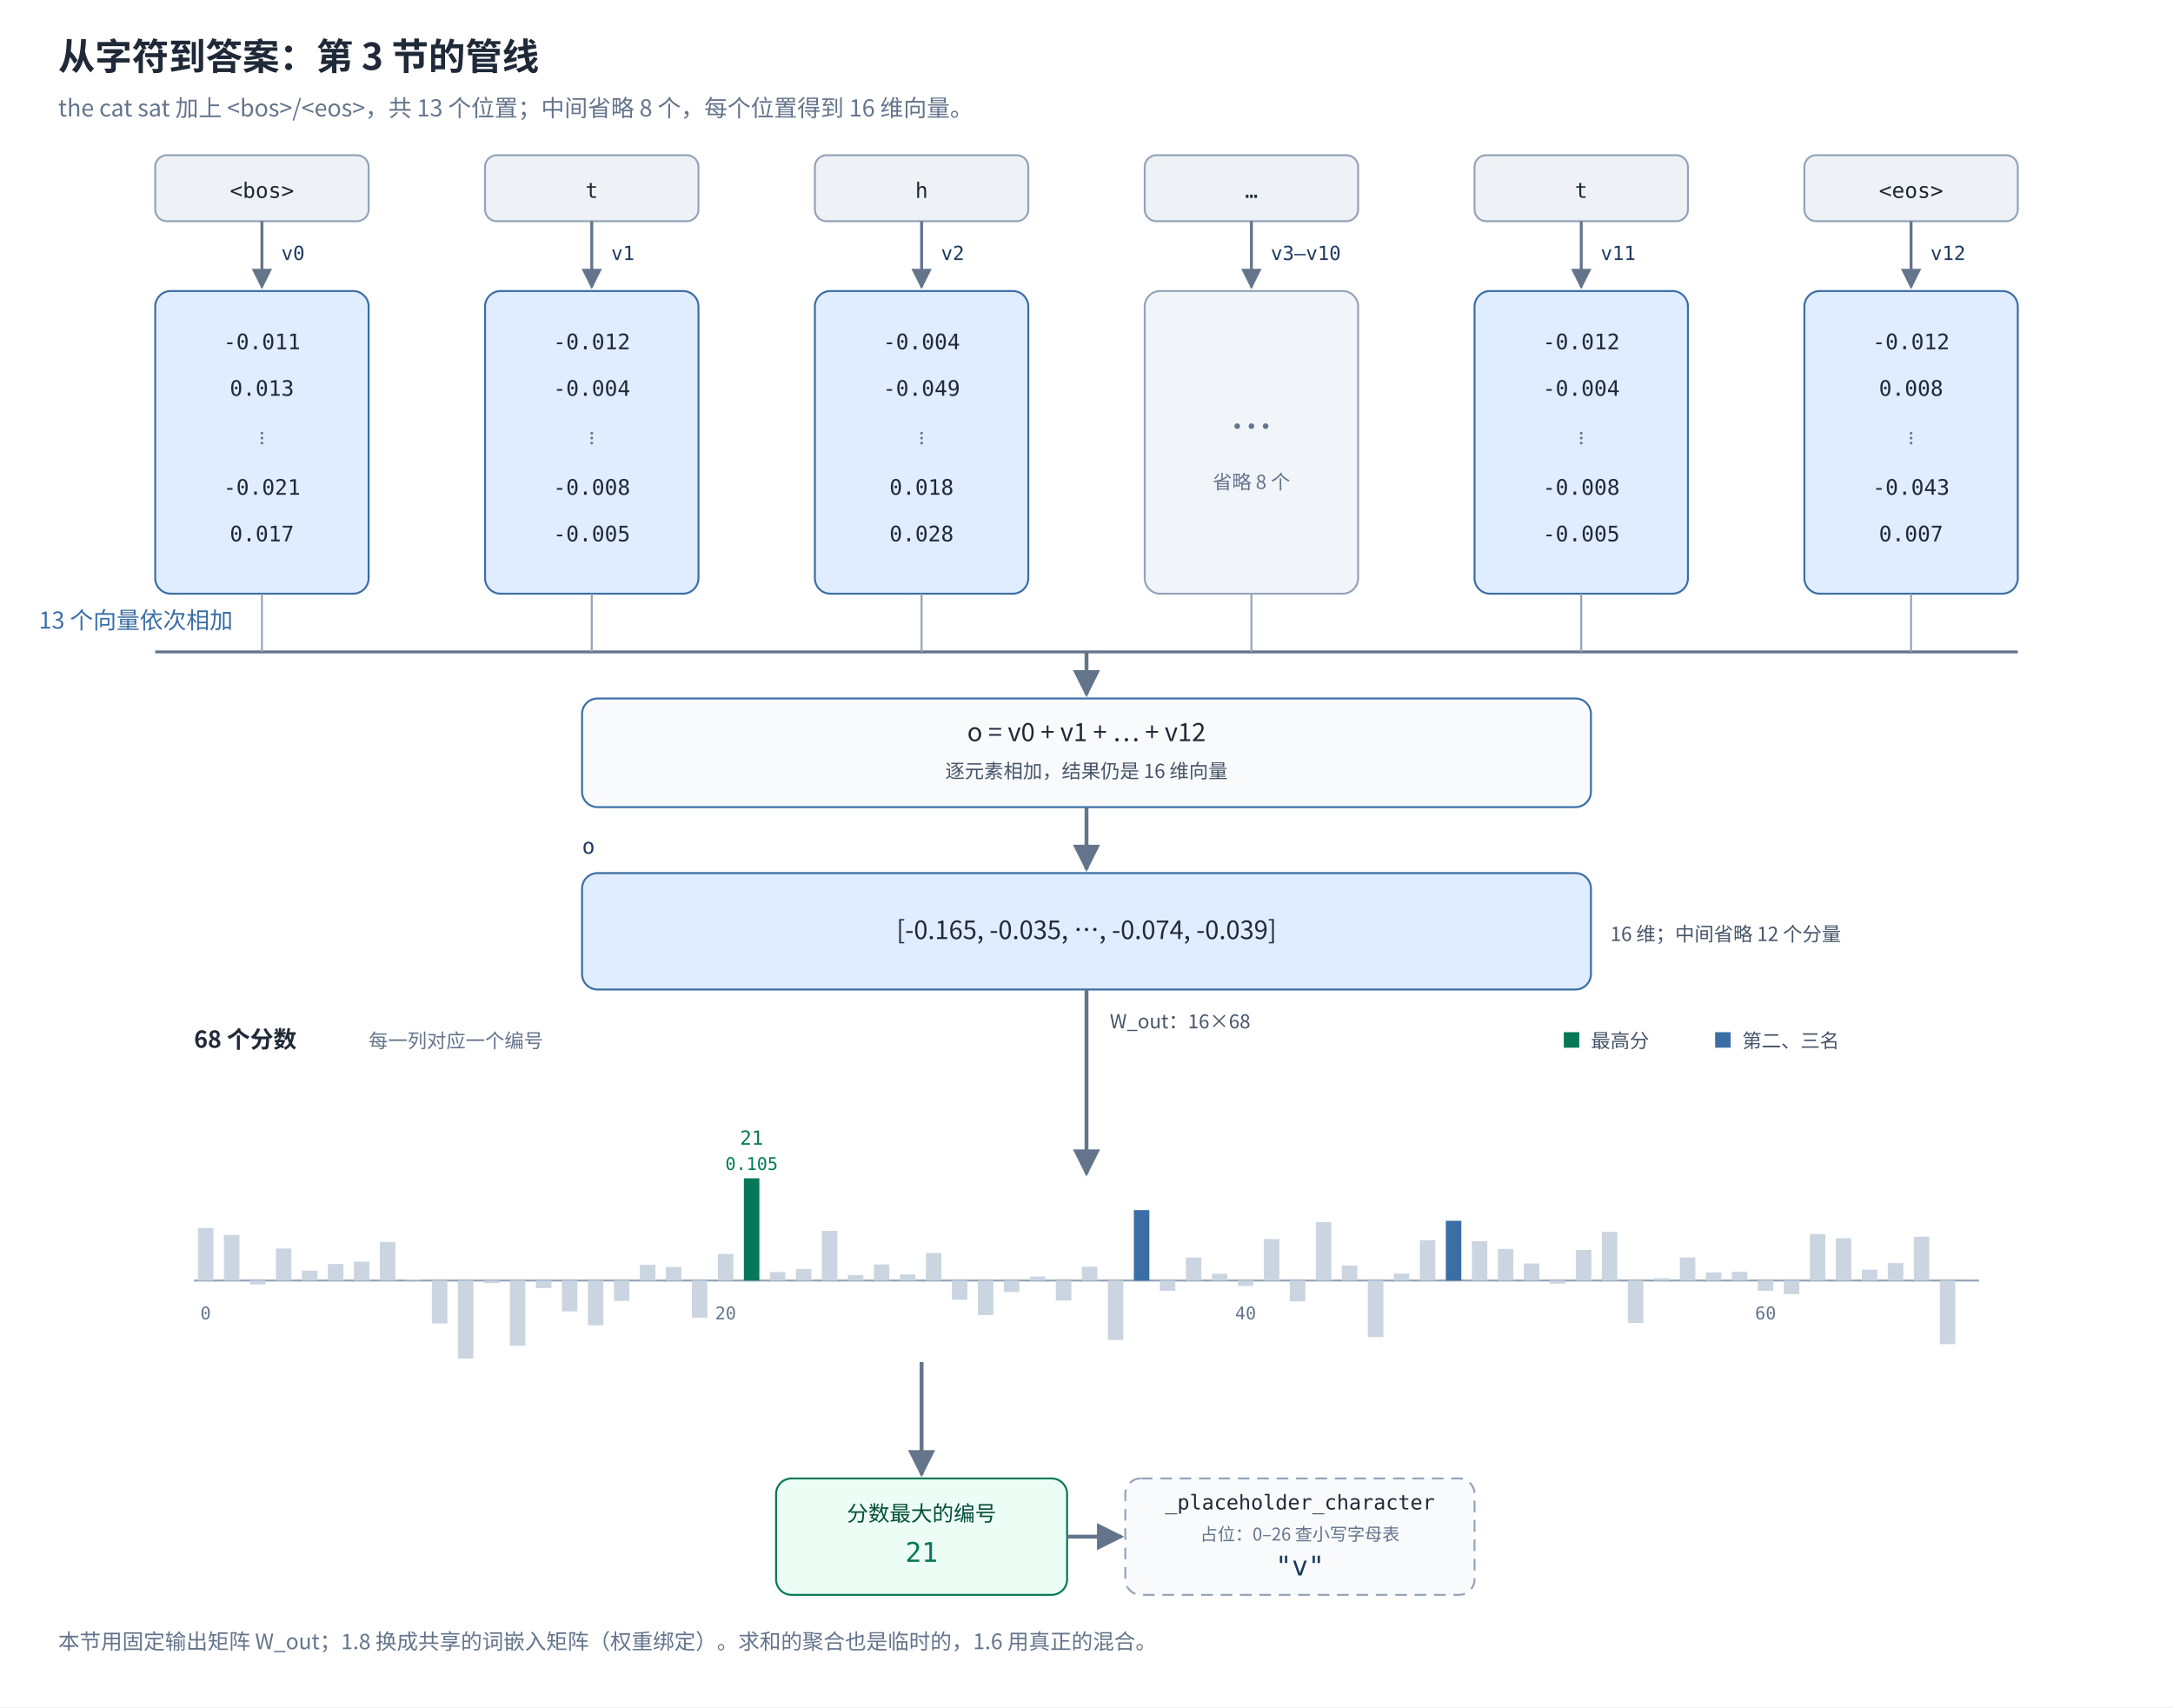
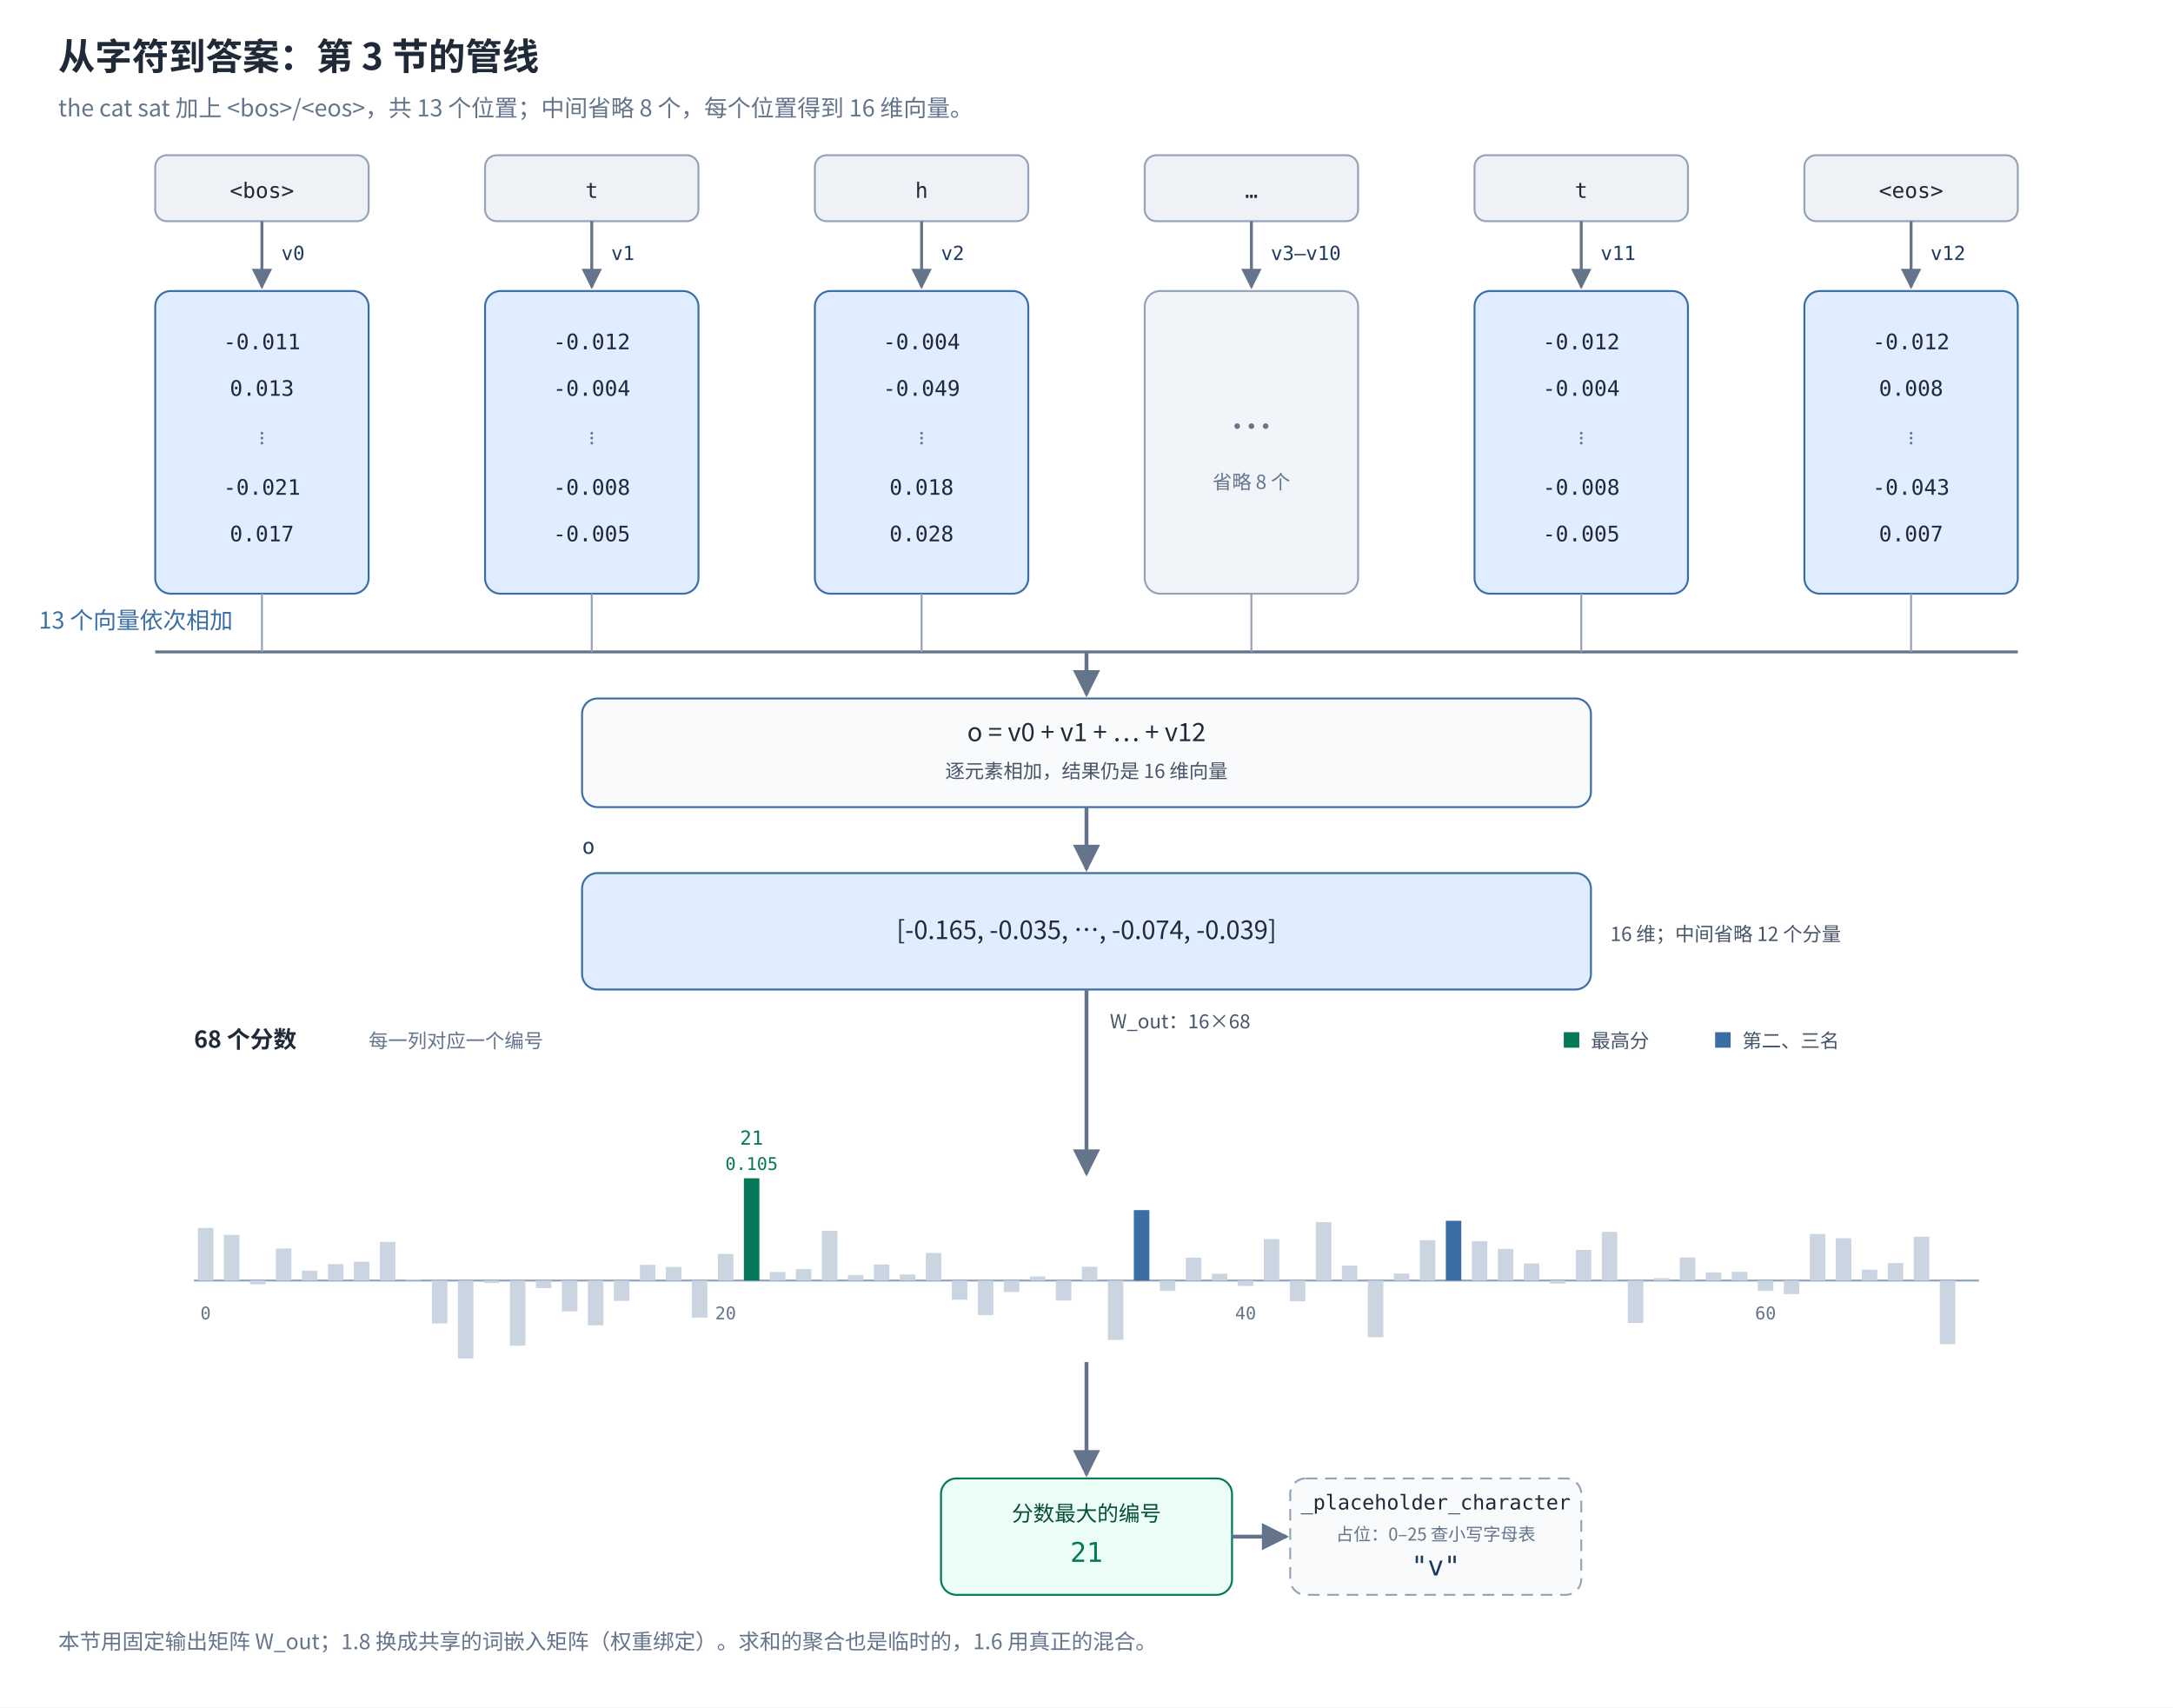
<svg xmlns="http://www.w3.org/2000/svg" viewBox="0 0 1120 880" role="img" aria-labelledby="title desc">
  <rect width="1120" height="880" fill="#ffffff" />
  <text x="30" y="36" font-family="system-ui, 'Noto Sans CJK SC', sans-serif" font-size="19" font-weight="600" fill="#1f2937">从字符到答案：第 3 节的管线</text>
  <text x="30" y="60" font-family="system-ui, 'Noto Sans CJK SC', sans-serif" font-size="12" fill="#64748b">the cat sat 加上 &lt;bos&gt;/&lt;eos&gt;，共 13 个位置；中间省略 8 个，每个位置得到 16 维向量。</text>
  <rect x="80" y="80" width="110" height="34" rx="6" fill="#eef2f7" stroke="#94a3b8" />
  <text x="135" y="102" text-anchor="middle" font-family="ui-monospace, monospace" font-size="11" fill="#1f2937">&lt;bos&gt;</text>
  <line x1="135" y1="114" x2="135" y2="148" stroke="#64748b" stroke-width="1.5" marker-end="url(#arrow)" />
  <text x="145" y="134" text-anchor="start" font-family="ui-monospace, monospace" font-size="10" fill="#1e3a5f">v0</text>
  <rect x="80" y="150" width="110" height="156" rx="8" fill="#e0ecff" stroke="#3b6ea5" />
  <text x="135" y="180" text-anchor="middle" font-family="ui-monospace, monospace" font-size="11" fill="#1f2937">-0.011</text>
  <text x="135" y="204" text-anchor="middle" font-family="ui-monospace, monospace" font-size="11" fill="#1f2937">0.013</text>
  <text x="135" y="229" text-anchor="middle" font-family="ui-monospace, monospace" font-size="14" fill="#64748b">⋮</text>
  <text x="135" y="255" text-anchor="middle" font-family="ui-monospace, monospace" font-size="11" fill="#1f2937">-0.021</text>
  <text x="135" y="279" text-anchor="middle" font-family="ui-monospace, monospace" font-size="11" fill="#1f2937">0.017</text>
  <rect x="250" y="80" width="110" height="34" rx="6" fill="#eef2f7" stroke="#94a3b8" />
  <text x="305" y="102" text-anchor="middle" font-family="ui-monospace, monospace" font-size="11" fill="#1f2937">t</text>
  <line x1="305" y1="114" x2="305" y2="148" stroke="#64748b" stroke-width="1.5" marker-end="url(#arrow)" />
  <text x="315" y="134" text-anchor="start" font-family="ui-monospace, monospace" font-size="10" fill="#1e3a5f">v1</text>
  <rect x="250" y="150" width="110" height="156" rx="8" fill="#e0ecff" stroke="#3b6ea5" />
  <text x="305" y="180" text-anchor="middle" font-family="ui-monospace, monospace" font-size="11" fill="#1f2937">-0.012</text>
  <text x="305" y="204" text-anchor="middle" font-family="ui-monospace, monospace" font-size="11" fill="#1f2937">-0.004</text>
  <text x="305" y="229" text-anchor="middle" font-family="ui-monospace, monospace" font-size="14" fill="#64748b">⋮</text>
  <text x="305" y="255" text-anchor="middle" font-family="ui-monospace, monospace" font-size="11" fill="#1f2937">-0.008</text>
  <text x="305" y="279" text-anchor="middle" font-family="ui-monospace, monospace" font-size="11" fill="#1f2937">-0.005</text>
  <rect x="420" y="80" width="110" height="34" rx="6" fill="#eef2f7" stroke="#94a3b8" />
  <text x="475" y="102" text-anchor="middle" font-family="ui-monospace, monospace" font-size="11" fill="#1f2937">h</text>
  <line x1="475" y1="114" x2="475" y2="148" stroke="#64748b" stroke-width="1.5" marker-end="url(#arrow)" />
  <text x="485" y="134" text-anchor="start" font-family="ui-monospace, monospace" font-size="10" fill="#1e3a5f">v2</text>
  <rect x="420" y="150" width="110" height="156" rx="8" fill="#e0ecff" stroke="#3b6ea5" />
  <text x="475" y="180" text-anchor="middle" font-family="ui-monospace, monospace" font-size="11" fill="#1f2937">-0.004</text>
  <text x="475" y="204" text-anchor="middle" font-family="ui-monospace, monospace" font-size="11" fill="#1f2937">-0.049</text>
  <text x="475" y="229" text-anchor="middle" font-family="ui-monospace, monospace" font-size="14" fill="#64748b">⋮</text>
  <text x="475" y="255" text-anchor="middle" font-family="ui-monospace, monospace" font-size="11" fill="#1f2937">0.018</text>
  <text x="475" y="279" text-anchor="middle" font-family="ui-monospace, monospace" font-size="11" fill="#1f2937">0.028</text>
  <rect x="590" y="80" width="110" height="34" rx="6" fill="#eef2f7" stroke="#94a3b8" />
  <text x="645" y="102" text-anchor="middle" font-family="ui-monospace, monospace" font-size="11" fill="#1f2937">…</text>
  <line x1="645" y1="114" x2="645" y2="148" stroke="#64748b" stroke-width="1.5" marker-end="url(#arrow)" />
  <text x="655" y="134" text-anchor="start" font-family="ui-monospace, monospace" font-size="10" fill="#1e3a5f">v3–v10</text>
  <rect x="590" y="150" width="110" height="156" rx="8" fill="#f1f5f9" stroke="#94a3b8" />
  <text x="645" y="228" text-anchor="middle" font-family="system-ui, 'Noto Sans CJK SC', sans-serif" font-size="22" fill="#64748b">…</text>
  <text x="645" y="252" text-anchor="middle" font-family="system-ui, 'Noto Sans CJK SC', sans-serif" font-size="10" fill="#64748b">省略 8 个</text>
  <rect x="760" y="80" width="110" height="34" rx="6" fill="#eef2f7" stroke="#94a3b8" />
  <text x="815" y="102" text-anchor="middle" font-family="ui-monospace, monospace" font-size="11" fill="#1f2937">t</text>
  <line x1="815" y1="114" x2="815" y2="148" stroke="#64748b" stroke-width="1.5" marker-end="url(#arrow)" />
  <text x="825" y="134" text-anchor="start" font-family="ui-monospace, monospace" font-size="10" fill="#1e3a5f">v11</text>
  <rect x="760" y="150" width="110" height="156" rx="8" fill="#e0ecff" stroke="#3b6ea5" />
  <text x="815" y="180" text-anchor="middle" font-family="ui-monospace, monospace" font-size="11" fill="#1f2937">-0.012</text>
  <text x="815" y="204" text-anchor="middle" font-family="ui-monospace, monospace" font-size="11" fill="#1f2937">-0.004</text>
  <text x="815" y="229" text-anchor="middle" font-family="ui-monospace, monospace" font-size="14" fill="#64748b">⋮</text>
  <text x="815" y="255" text-anchor="middle" font-family="ui-monospace, monospace" font-size="11" fill="#1f2937">-0.008</text>
  <text x="815" y="279" text-anchor="middle" font-family="ui-monospace, monospace" font-size="11" fill="#1f2937">-0.005</text>
  <rect x="930" y="80" width="110" height="34" rx="6" fill="#eef2f7" stroke="#94a3b8" />
  <text x="985" y="102" text-anchor="middle" font-family="ui-monospace, monospace" font-size="11" fill="#1f2937">&lt;eos&gt;</text>
  <line x1="985" y1="114" x2="985" y2="148" stroke="#64748b" stroke-width="1.5" marker-end="url(#arrow)" />
  <text x="995" y="134" text-anchor="start" font-family="ui-monospace, monospace" font-size="10" fill="#1e3a5f">v12</text>
  <rect x="930" y="150" width="110" height="156" rx="8" fill="#e0ecff" stroke="#3b6ea5" />
  <text x="985" y="180" text-anchor="middle" font-family="ui-monospace, monospace" font-size="11" fill="#1f2937">-0.012</text>
  <text x="985" y="204" text-anchor="middle" font-family="ui-monospace, monospace" font-size="11" fill="#1f2937">0.008</text>
  <text x="985" y="229" text-anchor="middle" font-family="ui-monospace, monospace" font-size="14" fill="#64748b">⋮</text>
  <text x="985" y="255" text-anchor="middle" font-family="ui-monospace, monospace" font-size="11" fill="#1f2937">-0.043</text>
  <text x="985" y="279" text-anchor="middle" font-family="ui-monospace, monospace" font-size="11" fill="#1f2937">0.007</text>
  <text x="20" y="324" font-family="system-ui, 'Noto Sans CJK SC', sans-serif" font-size="12" fill="#3b6ea5">13 个向量依次相加</text>
  <line x1="80" y1="336" x2="1040" y2="336" stroke="#64748b" stroke-width="1.5" />
  <line x1="135" y1="306" x2="135" y2="336" stroke="#94a3b8" stroke-width="1" />
  <line x1="305" y1="306" x2="305" y2="336" stroke="#94a3b8" stroke-width="1" />
  <line x1="475" y1="306" x2="475" y2="336" stroke="#94a3b8" stroke-width="1" />
  <line x1="645" y1="306" x2="645" y2="336" stroke="#94a3b8" stroke-width="1" />
  <line x1="815" y1="306" x2="815" y2="336" stroke="#94a3b8" stroke-width="1" />
  <line x1="985" y1="306" x2="985" y2="336" stroke="#94a3b8" stroke-width="1" />
  <line x1="560" y1="336" x2="560" y2="358" stroke="#64748b" stroke-width="2" marker-end="url(#arrow)" />
  <rect x="300" y="360" width="520" height="56" rx="8" fill="#f8fafc" stroke="#3b6ea5" />
  <text x="560" y="382" text-anchor="middle" font-family="system-ui, 'Noto Sans CJK SC', sans-serif" font-size="13" fill="#1f2937">o = v0 + v1 + ⋯ + v12</text>
  <text x="560" y="401" text-anchor="middle" font-family="system-ui, 'Noto Sans CJK SC', sans-serif" font-size="10" fill="#475569">逐元素相加，结果仍是 16 维向量</text>
  <line x1="560" y1="416" x2="560" y2="448" stroke="#64748b" stroke-width="2" marker-end="url(#arrow)" />
  <text x="300" y="440" font-family="ui-monospace, monospace" font-size="11" fill="#1e3a5f">o</text>
  <rect x="300" y="450" width="520" height="60" rx="8" fill="#e0ecff" stroke="#3b6ea5" />
  <text x="560" y="484" text-anchor="middle" font-family="system-ui, 'Noto Sans CJK SC', sans-serif" font-size="13" fill="#1f2937">[-0.165, -0.035, …, -0.074, -0.039]</text>
  <text x="830" y="485" font-family="system-ui, 'Noto Sans CJK SC', sans-serif" font-size="10" fill="#475569">16 维；中间省略 12 个分量</text>
  <line x1="560" y1="510" x2="560" y2="605" stroke="#64748b" stroke-width="2" marker-end="url(#arrow)" />
  <text x="572" y="530" font-family="system-ui, 'Noto Sans CJK SC', sans-serif" font-size="10" fill="#475569">W_out：16×68</text>
  <text x="100" y="540" font-family="system-ui, 'Noto Sans CJK SC', sans-serif" font-size="12" font-weight="600" fill="#1f2937">68 个分数</text>
  <text x="190" y="540" font-family="system-ui, 'Noto Sans CJK SC', sans-serif" font-size="10" fill="#64748b">每一列对应一个编号</text>
  <rect x="806" y="532" width="8" height="8" fill="#047857" />
  <text x="820" y="540" font-family="system-ui, 'Noto Sans CJK SC', sans-serif" font-size="10" fill="#475569">最高分</text>
  <rect x="884" y="532" width="8" height="8" fill="#3b6ea5" />
  <text x="898" y="540" font-family="system-ui, 'Noto Sans CJK SC', sans-serif" font-size="10" fill="#475569">第二、三名</text>
  <line x1="100" y1="660" x2="1020" y2="660" stroke="#94a3b8" stroke-width="1" />
  <rect x="102.0" y="632.9" width="8" height="27.1" fill="#cbd5e1" />
  <rect x="115.4" y="636.5" width="8" height="23.5" fill="#cbd5e1" />
  <rect x="128.8" y="660.0" width="8" height="2.0" fill="#cbd5e1" />
  <rect x="142.2" y="643.5" width="8" height="16.5" fill="#cbd5e1" />
  <rect x="155.6" y="654.9" width="8" height="5.1" fill="#cbd5e1" />
  <rect x="169.0" y="651.5" width="8" height="8.5" fill="#cbd5e1" />
  <rect x="182.4" y="650.3" width="8" height="9.7" fill="#cbd5e1" />
  <rect x="195.8" y="640.1" width="8" height="19.9" fill="#cbd5e1" />
  <rect x="209.2" y="659.6" width="8" height="0.4" fill="#cbd5e1" />
  <rect x="222.6" y="660.0" width="8" height="22.1" fill="#cbd5e1" />
  <rect x="236.0" y="660.0" width="8" height="40.2" fill="#cbd5e1" />
  <rect x="249.4" y="660.0" width="8" height="1.3" fill="#cbd5e1" />
  <rect x="262.8" y="660.0" width="8" height="33.6" fill="#cbd5e1" />
  <rect x="276.2" y="660.0" width="8" height="3.9" fill="#cbd5e1" />
  <rect x="289.6" y="660.0" width="8" height="15.9" fill="#cbd5e1" />
  <rect x="303.0" y="660.0" width="8" height="23.1" fill="#cbd5e1" />
  <rect x="316.4" y="660.0" width="8" height="10.5" fill="#cbd5e1" />
  <rect x="329.8" y="651.9" width="8" height="8.1" fill="#cbd5e1" />
  <rect x="343.2" y="653.0" width="8" height="7.0" fill="#cbd5e1" />
  <rect x="356.6" y="660.0" width="8" height="19.1" fill="#cbd5e1" />
  <rect x="370.0" y="646.3" width="8" height="13.7" fill="#cbd5e1" />
  <rect x="383.4" y="607.3" width="8" height="52.7" fill="#047857" />
  <rect x="396.8" y="655.6" width="8" height="4.4" fill="#cbd5e1" />
  <rect x="410.2" y="654.1" width="8" height="5.9" fill="#cbd5e1" />
  <rect x="423.6" y="634.4" width="8" height="25.6" fill="#cbd5e1" />
  <rect x="437.0" y="657.2" width="8" height="2.8" fill="#cbd5e1" />
  <rect x="450.4" y="651.7" width="8" height="8.3" fill="#cbd5e1" />
  <rect x="463.8" y="656.9" width="8" height="3.1" fill="#cbd5e1" />
  <rect x="477.2" y="645.8" width="8" height="14.2" fill="#cbd5e1" />
  <rect x="490.6" y="660.0" width="8" height="9.9" fill="#cbd5e1" />
  <rect x="504.0" y="660.0" width="8" height="17.8" fill="#cbd5e1" />
  <rect x="517.4" y="660.0" width="8" height="5.9" fill="#cbd5e1" />
  <rect x="530.8" y="657.9" width="8" height="2.1" fill="#cbd5e1" />
  <rect x="544.2" y="660.0" width="8" height="10.3" fill="#cbd5e1" />
  <rect x="557.6" y="652.9" width="8" height="7.1" fill="#cbd5e1" />
  <rect x="571.0" y="660.0" width="8" height="30.6" fill="#cbd5e1" />
  <rect x="584.4" y="623.7" width="8" height="36.3" fill="#3b6ea5" />
  <rect x="597.8" y="660.0" width="8" height="5.3" fill="#cbd5e1" />
  <rect x="611.2" y="648.2" width="8" height="11.8" fill="#cbd5e1" />
  <rect x="624.6" y="656.5" width="8" height="3.5" fill="#cbd5e1" />
  <rect x="638.0" y="660.0" width="8" height="2.8" fill="#cbd5e1" />
  <rect x="651.4" y="638.6" width="8" height="21.4" fill="#cbd5e1" />
  <rect x="664.8" y="660.0" width="8" height="10.7" fill="#cbd5e1" />
  <rect x="678.2" y="629.9" width="8" height="30.1" fill="#cbd5e1" />
  <rect x="691.6" y="652.3" width="8" height="7.7" fill="#cbd5e1" />
  <rect x="705.0" y="660.0" width="8" height="29.2" fill="#cbd5e1" />
  <rect x="718.4" y="656.4" width="8" height="3.6" fill="#cbd5e1" />
  <rect x="731.8" y="639.2" width="8" height="20.8" fill="#cbd5e1" />
  <rect x="745.2" y="629.2" width="8" height="30.8" fill="#3b6ea5" />
  <rect x="758.6" y="639.7" width="8" height="20.3" fill="#cbd5e1" />
  <rect x="772.0" y="643.7" width="8" height="16.3" fill="#cbd5e1" />
  <rect x="785.4" y="651.2" width="8" height="8.8" fill="#cbd5e1" />
  <rect x="798.8" y="660.0" width="8" height="1.6" fill="#cbd5e1" />
  <rect x="812.2" y="644.2" width="8" height="15.8" fill="#cbd5e1" />
  <rect x="825.6" y="634.9" width="8" height="25.1" fill="#cbd5e1" />
  <rect x="839.0" y="660.0" width="8" height="21.9" fill="#cbd5e1" />
  <rect x="852.4" y="658.8" width="8" height="1.2" fill="#cbd5e1" />
  <rect x="865.8" y="648.1" width="8" height="11.9" fill="#cbd5e1" />
  <rect x="879.2" y="655.8" width="8" height="4.2" fill="#cbd5e1" />
  <rect x="892.6" y="655.5" width="8" height="4.5" fill="#cbd5e1" />
  <rect x="906.0" y="660.0" width="8" height="5.3" fill="#cbd5e1" />
  <rect x="919.4" y="660.0" width="8" height="7.0" fill="#cbd5e1" />
  <rect x="932.8" y="636.0" width="8" height="24.0" fill="#cbd5e1" />
  <rect x="946.2" y="638.2" width="8" height="21.8" fill="#cbd5e1" />
  <rect x="959.6" y="654.4" width="8" height="5.6" fill="#cbd5e1" />
  <rect x="973.0" y="651.0" width="8" height="9.0" fill="#cbd5e1" />
  <rect x="986.4" y="637.4" width="8" height="22.6" fill="#cbd5e1" />
  <rect x="999.8" y="660.0" width="8" height="32.8" fill="#cbd5e1" />
  <text x="387.4" y="590" text-anchor="middle" font-family="ui-monospace, monospace" font-size="10" fill="#047857">21</text>
  <text x="387.4" y="603" text-anchor="middle" font-family="ui-monospace, monospace" font-size="9" fill="#047857">0.105</text>
  <text x="106.0" y="680" text-anchor="middle" font-family="ui-monospace, monospace" font-size="9" fill="#64748b">0</text>
  <text x="374.0" y="680" text-anchor="middle" font-family="ui-monospace, monospace" font-size="9" fill="#64748b">20</text>
  <text x="642.0" y="680" text-anchor="middle" font-family="ui-monospace, monospace" font-size="9" fill="#64748b">40</text>
  <text x="910.0" y="680" text-anchor="middle" font-family="ui-monospace, monospace" font-size="9" fill="#64748b">60</text>
-   <line x1="475" y1="702" x2="475" y2="760" stroke="#64748b" stroke-width="2" marker-end="url(#arrow)" />
-   <rect x="400" y="762" width="150" height="60" rx="8" fill="#ecfdf5" stroke="#047857" />
-   <text x="475" y="784" text-anchor="middle" font-family="system-ui, 'Noto Sans CJK SC', sans-serif" font-size="11" fill="#064e3b">分数最大的编号</text>
-   <text x="475" y="805" text-anchor="middle" font-family="ui-monospace, monospace" font-size="14" fill="#047857">21</text>
-   <line x1="550" y1="792" x2="578" y2="792" stroke="#64748b" stroke-width="2" marker-end="url(#arrow)" />
-   <rect x="580" y="762" width="180" height="60" rx="8" fill="#f8fafc" stroke="#94a3b8" stroke-dasharray="6 4" />
-   <text x="670" y="778" text-anchor="middle" font-family="ui-monospace, monospace" font-size="10.5" fill="#1f2937">_placeholder_character</text>
-   <text x="670" y="794" text-anchor="middle" font-family="system-ui, 'Noto Sans CJK SC', sans-serif" font-size="9" fill="#64748b">占位：0–26 查小写字母表</text>
-   <text x="670" y="812" text-anchor="middle" font-family="ui-monospace, monospace" font-size="14" fill="#1e3a5f">"v"</text>
+   <line x1="560" y1="702" x2="560" y2="760" stroke="#64748b" stroke-width="2" marker-end="url(#arrow)" />
+   <rect x="485" y="762" width="150" height="60" rx="8" fill="#ecfdf5" stroke="#047857" />
+   <text x="560" y="784" text-anchor="middle" font-family="system-ui, 'Noto Sans CJK SC', sans-serif" font-size="11" fill="#064e3b">分数最大的编号</text>
+   <text x="560" y="805" text-anchor="middle" font-family="ui-monospace, monospace" font-size="14" fill="#047857">21</text>
+   <line x1="635" y1="792" x2="663" y2="792" stroke="#64748b" stroke-width="2" marker-end="url(#arrow)" />
+   <rect x="665" y="762" width="150" height="60" rx="8" fill="#f8fafc" stroke="#94a3b8" stroke-dasharray="6 4" />
+   <text x="740" y="778" text-anchor="middle" font-family="ui-monospace, monospace" font-size="10.5" fill="#1f2937">_placeholder_character</text>
+   <text x="740" y="794" text-anchor="middle" font-family="system-ui, 'Noto Sans CJK SC', sans-serif" font-size="9" fill="#64748b">占位：0–25 查小写字母表</text>
+   <text x="740" y="812" text-anchor="middle" font-family="ui-monospace, monospace" font-size="14" fill="#1e3a5f">"v"</text>
  <text x="30" y="850" font-family="system-ui, 'Noto Sans CJK SC', sans-serif" font-size="11" fill="#64748b">本节用固定输出矩阵 W_out；1.8 换成共享的词嵌入矩阵（权重绑定）。求和的聚合也是临时的，1.6 用真正的混合。</text>
  <defs>
    <marker id="arrow" viewBox="0 0 10 10" refX="9" refY="5" markerWidth="7" markerHeight="7" orient="auto-start-reverse">
      <path d="M 0 0 L 10 5 L 0 10 z" fill="#64748b" />
    </marker>
  </defs>
</svg>
